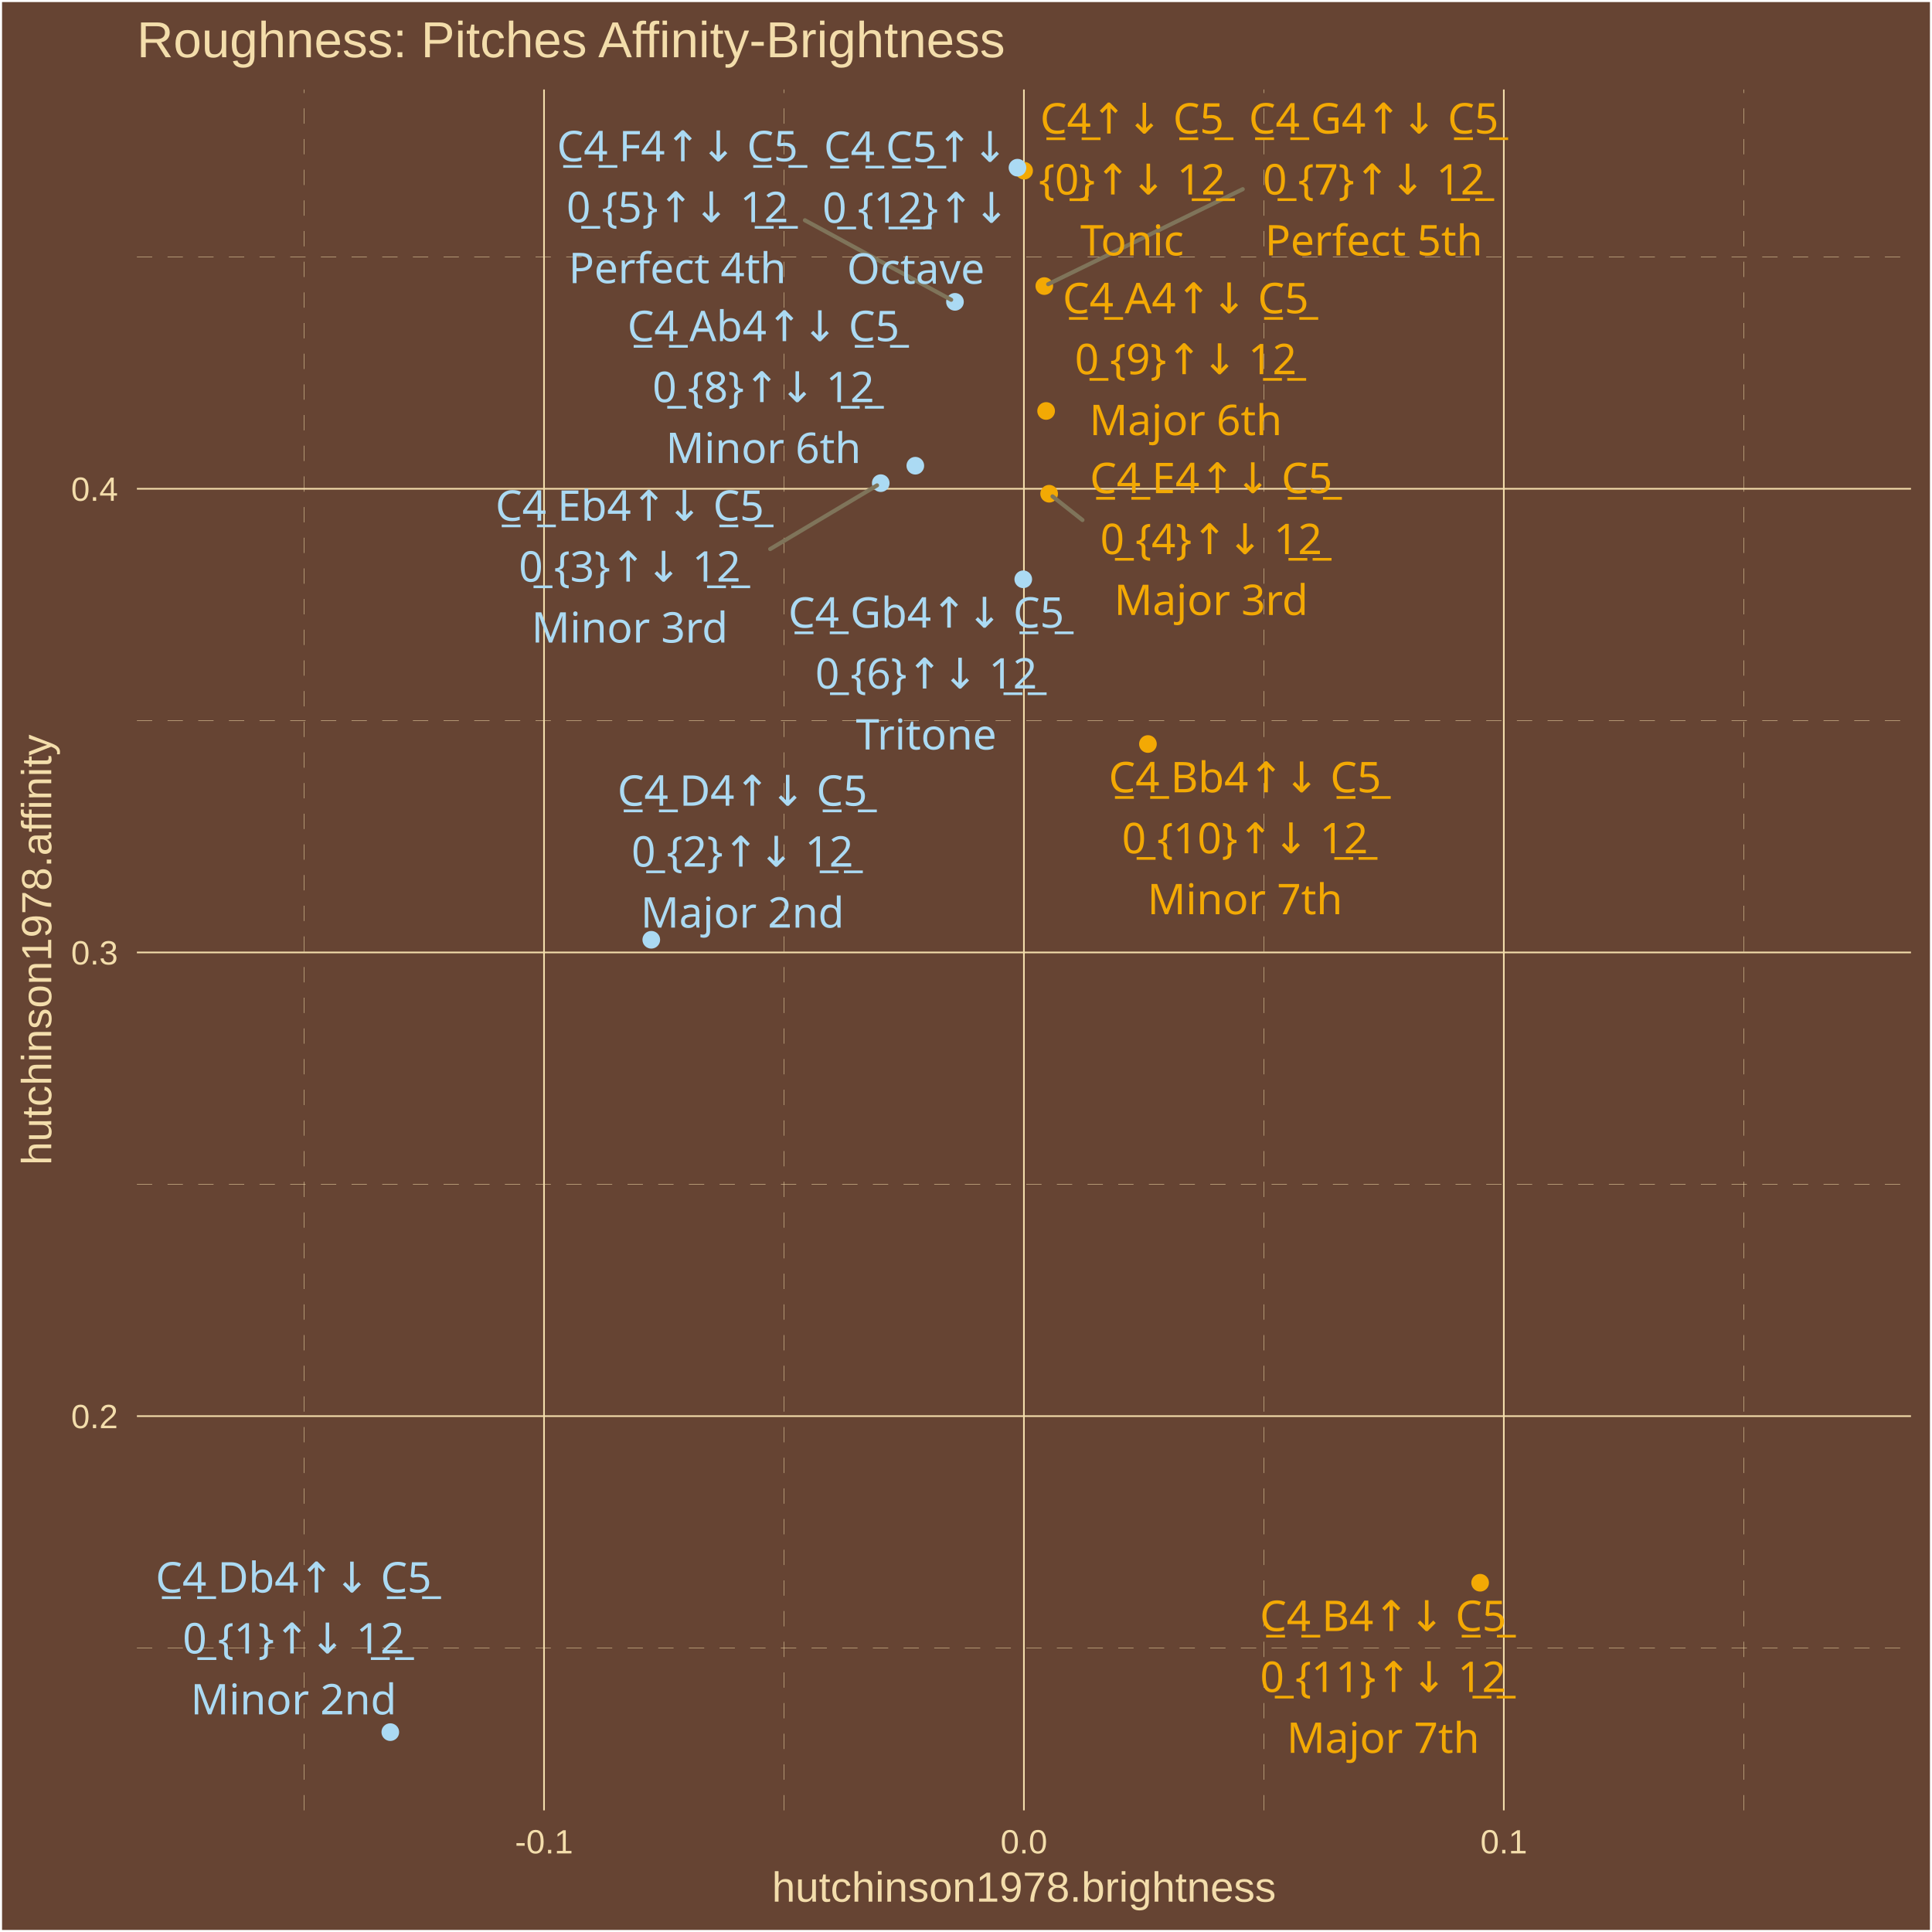
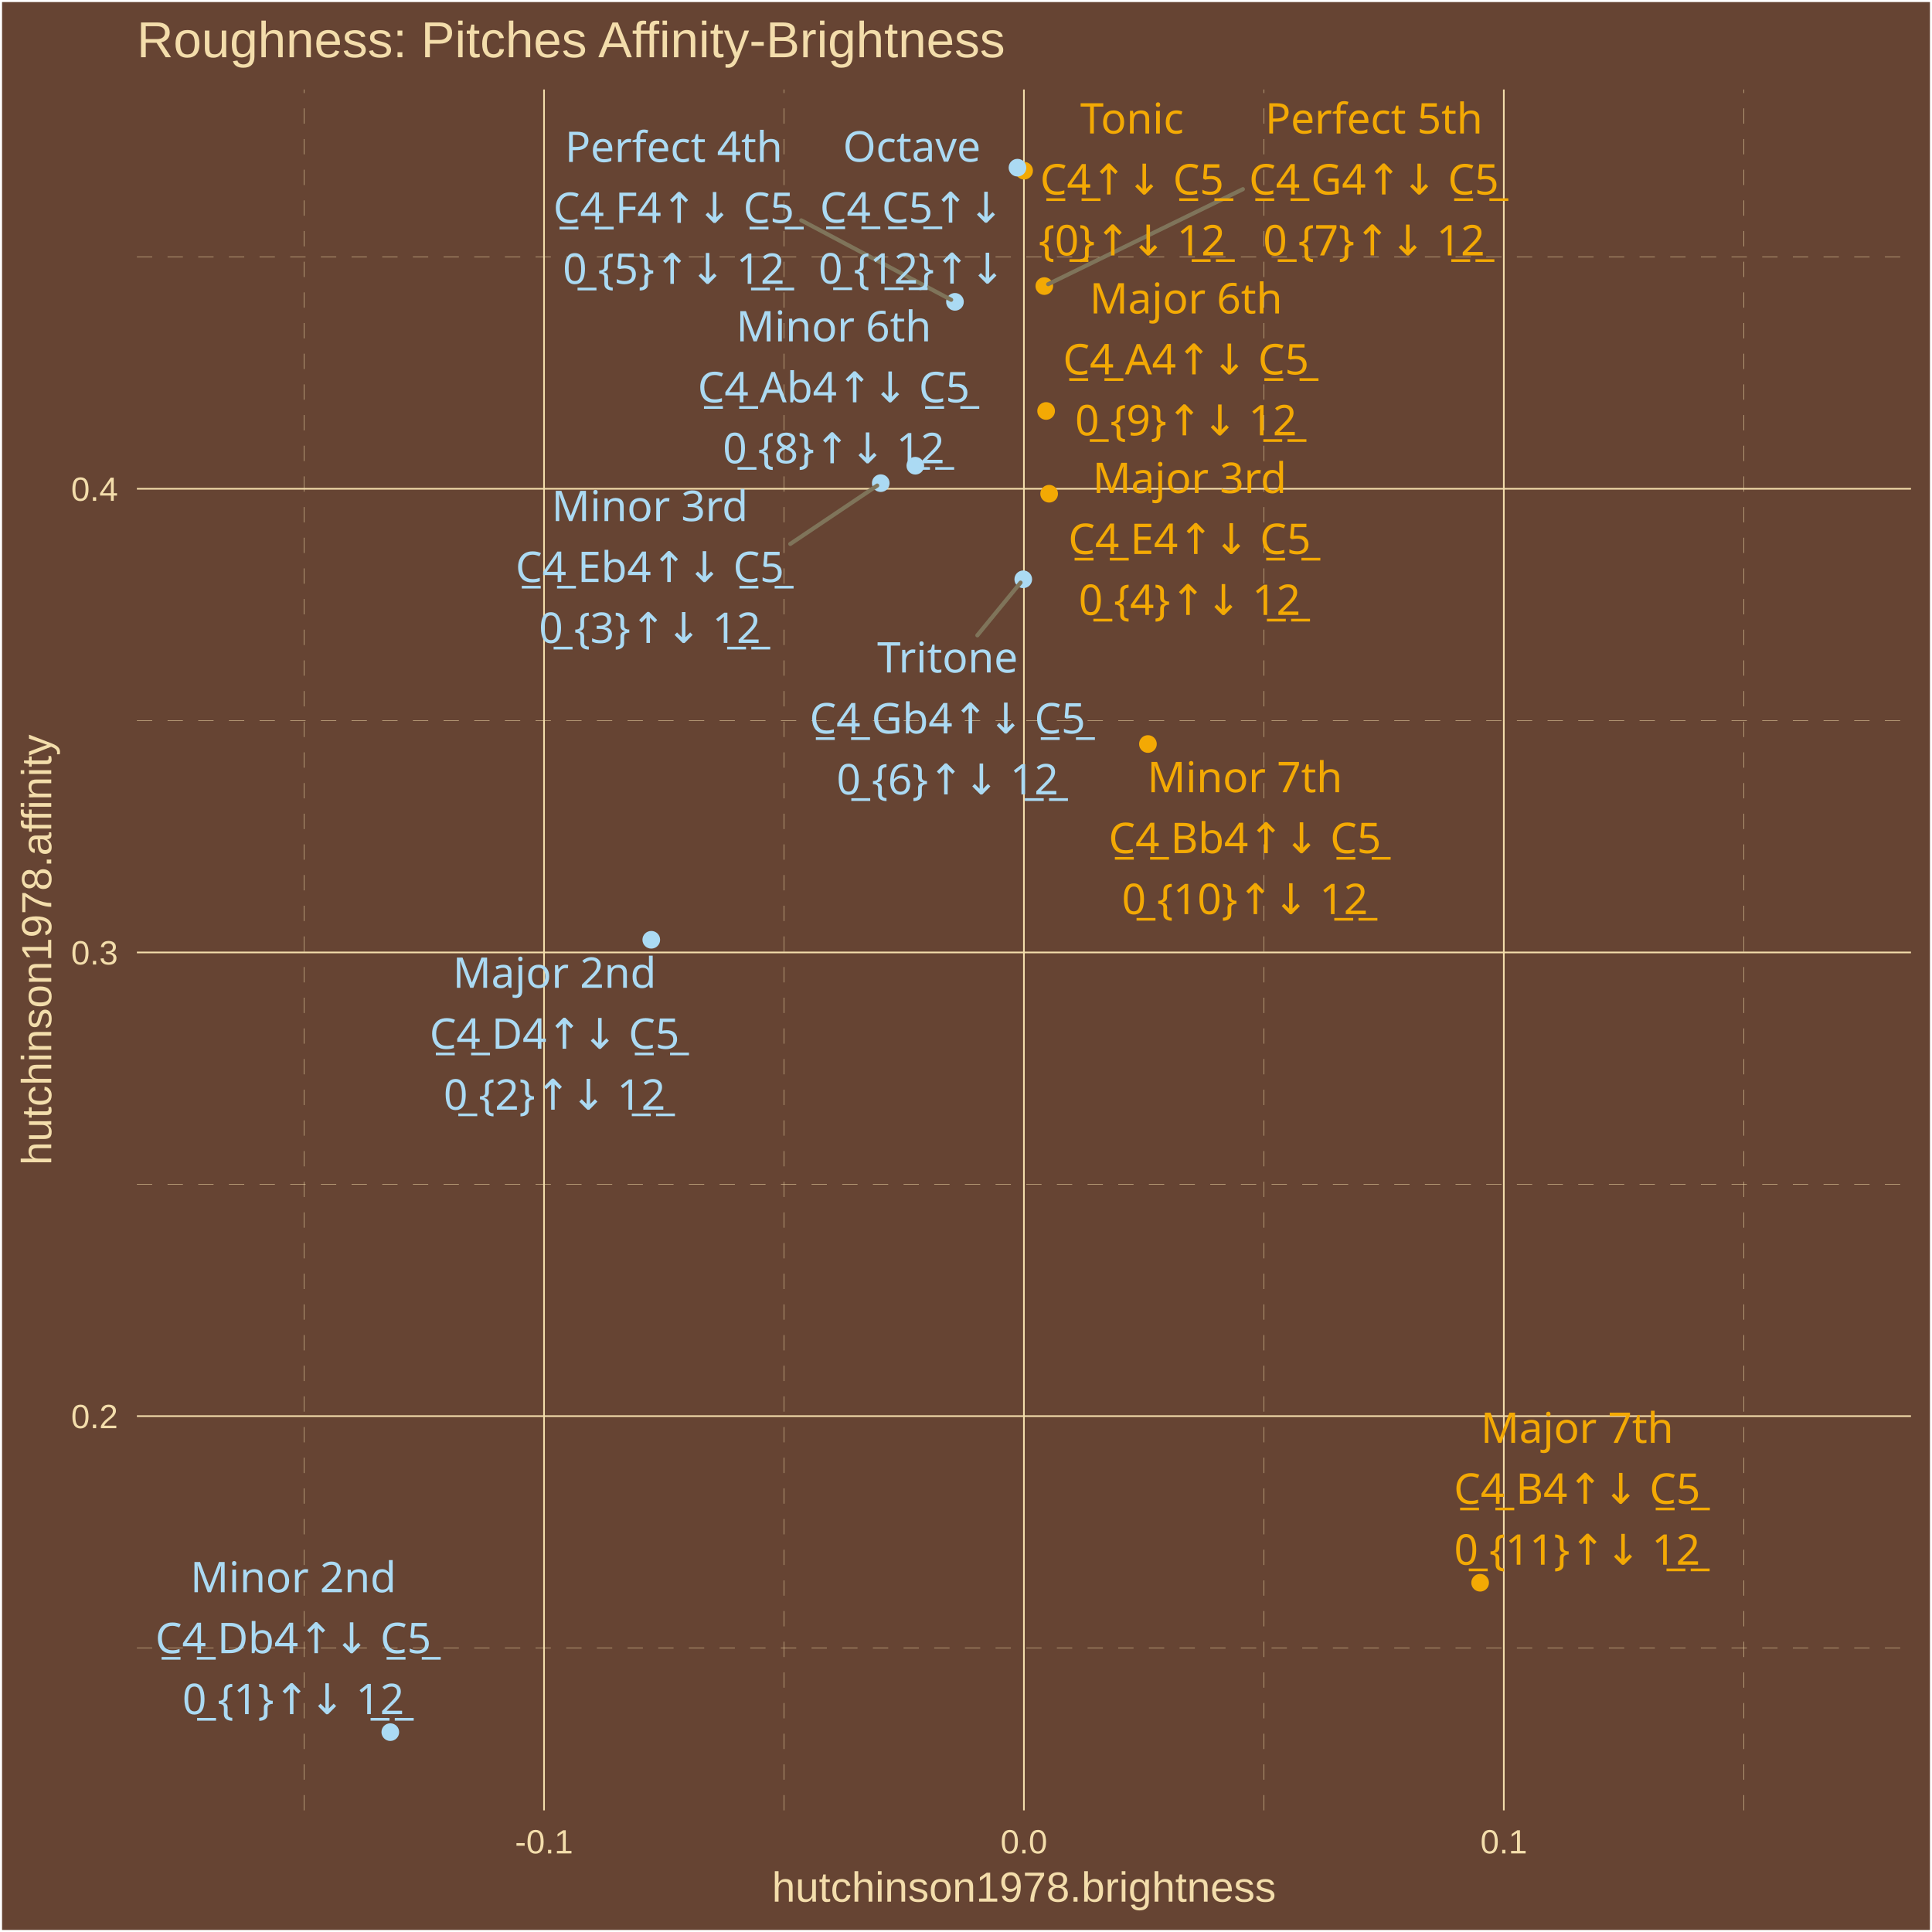
<svg xmlns="http://www.w3.org/2000/svg" class="svglite" width="504.00pt" height="504.00pt" viewBox="0 0 504.00 504.00">
  <defs>
    <style type="text/css">
    .svglite line, .svglite polyline, .svglite polygon, .svglite path, .svglite rect, .svglite circle {
      fill: none;
      stroke: #000000;
      stroke-linecap: round;
      stroke-linejoin: round;
      stroke-miterlimit: 10.00;
    }
    .svglite text {
      white-space: pre;
    }
  </style>
  </defs>
  <rect width="100%" height="100%" style="stroke: none; fill: #664433;" />
  <defs>
    <clipPath id="cpMC4wMHw1MDQuMDB8MC4wMHw1MDQuMDA=">
      <rect x="0.00" y="0.00" width="504.00" height="504.00" />
    </clipPath>
  </defs>
  <g clip-path="url(#cpMC4wMHw1MDQuMDB8MC4wMHw1MDQuMDA=)">
    <rect x="0.00" y="-0" width="504.00" height="504.00" style="stroke-width: 1.07; stroke: #FFFFFF; fill: #664433;" />
  </g>
  <defs>
    <clipPath id="cpMzUuNzF8NDk4LjUyfDIzLjM0fDQ3Mi4yNw==">
      <rect x="35.71" y="23.34" width="462.81" height="448.93" />
    </clipPath>
  </defs>
  <g clip-path="url(#cpMzUuNzF8NDk4LjUyfDIzLjM0fDQ3Mi4yNw==)">
    <rect x="35.71" y="23.34" width="462.81" height="448.93" style="stroke-width: 1.07; stroke: none; fill: #664433;" />
    <polyline points="35.71,429.90 498.52,429.90 " style="stroke-width: 0.11; stroke: #F3DDAB; stroke-dasharray: 4.00,4.00; stroke-linecap: butt;" />
    <polyline points="35.71,308.94 498.52,308.94 " style="stroke-width: 0.11; stroke: #F3DDAB; stroke-dasharray: 4.00,4.00; stroke-linecap: butt;" />
    <polyline points="35.71,187.98 498.52,187.98 " style="stroke-width: 0.11; stroke: #F3DDAB; stroke-dasharray: 4.00,4.00; stroke-linecap: butt;" />
    <polyline points="35.71,67.02 498.52,67.02 " style="stroke-width: 0.11; stroke: #F3DDAB; stroke-dasharray: 4.00,4.00; stroke-linecap: butt;" />
    <polyline points="79.33,472.27 79.33,23.34 " style="stroke-width: 0.11; stroke: #F3DDAB; stroke-dasharray: 4.00,4.00; stroke-linecap: butt;" />
    <polyline points="204.52,472.27 204.52,23.34 " style="stroke-width: 0.11; stroke: #F3DDAB; stroke-dasharray: 4.00,4.00; stroke-linecap: butt;" />
    <polyline points="329.71,472.27 329.71,23.34 " style="stroke-width: 0.11; stroke: #F3DDAB; stroke-dasharray: 4.00,4.00; stroke-linecap: butt;" />
    <polyline points="454.90,472.27 454.90,23.34 " style="stroke-width: 0.11; stroke: #F3DDAB; stroke-dasharray: 4.00,4.00; stroke-linecap: butt;" />
    <polyline points="35.71,369.42 498.52,369.42 " style="stroke-width: 0.43; stroke: #F3DDAB; stroke-linecap: butt;" />
    <polyline points="35.71,248.46 498.52,248.46 " style="stroke-width: 0.43; stroke: #F3DDAB; stroke-linecap: butt;" />
    <polyline points="35.71,127.50 498.52,127.50 " style="stroke-width: 0.43; stroke: #F3DDAB; stroke-linecap: butt;" />
    <polyline points="141.92,472.27 141.92,23.34 " style="stroke-width: 0.43; stroke: #F3DDAB; stroke-linecap: butt;" />
    <polyline points="267.11,472.27 267.11,23.34 " style="stroke-width: 0.43; stroke: #F3DDAB; stroke-linecap: butt;" />
    <polyline points="392.30,472.27 392.30,23.34 " style="stroke-width: 0.43; stroke: #F3DDAB; stroke-linecap: butt;" />
    <circle cx="267.16" cy="44.53" r="1.95" style="stroke-width: 0.71; stroke: #F3A904; fill: #F3A904;" />
    <circle cx="101.82" cy="451.86" r="1.95" style="stroke-width: 0.71; stroke: #ABDAF3; fill: #ABDAF3;" />
    <circle cx="169.90" cy="245.16" r="1.95" style="stroke-width: 0.71; stroke: #ABDAF3; fill: #ABDAF3;" />
    <circle cx="229.76" cy="126.04" r="1.95" style="stroke-width: 0.71; stroke: #ABDAF3; fill: #ABDAF3;" />
    <circle cx="273.69" cy="128.80" r="1.95" style="stroke-width: 0.71; stroke: #F3A904; fill: #F3A904;" />
    <circle cx="249.12" cy="78.74" r="1.95" style="stroke-width: 0.71; stroke: #ABDAF3; fill: #ABDAF3;" />
    <circle cx="266.94" cy="151.12" r="1.95" style="stroke-width: 0.71; stroke: #ABDAF3; fill: #ABDAF3;" />
    <circle cx="272.43" cy="74.63" r="1.95" style="stroke-width: 0.71; stroke: #F3A904; fill: #F3A904;" />
    <circle cx="238.78" cy="121.49" r="1.95" style="stroke-width: 0.71; stroke: #ABDAF3; fill: #ABDAF3;" />
    <circle cx="272.90" cy="107.21" r="1.95" style="stroke-width: 0.71; stroke: #F3A904; fill: #F3A904;" />
    <circle cx="299.46" cy="194.09" r="1.95" style="stroke-width: 0.71; stroke: #F3A904; fill: #F3A904;" />
    <circle cx="386.12" cy="412.89" r="1.95" style="stroke-width: 0.71; stroke: #F3A904; fill: #F3A904;" />
    <circle cx="265.43" cy="43.74" r="1.95" style="stroke-width: 0.71; stroke: #ABDAF3; fill: #ABDAF3;" />
-     <line x1="200.92" y1="143.23" x2="228.79" y2="126.62" style="stroke-width: 1.07; stroke: #7F745A;" />
-     <line x1="282.38" y1="135.66" x2="274.57" y2="129.49" style="stroke-width: 1.07; stroke: #7F745A;" />
-     <line x1="209.98" y1="57.46" x2="248.13" y2="78.20" style="stroke-width: 1.07; stroke: #7F745A;" />
-     <line x1="324.19" y1="49.35" x2="273.44" y2="74.13" style="stroke-width: 1.07; stroke: #7F745A;" />
-     <text x="295.32" y="34.84" text-anchor="middle" style="font-size: 11.04px;fill: #F3A904; font-family: &quot;Arial Unicode MS&quot;;" textLength="46.99px" lengthAdjust="spacingAndGlyphs">C̲4̲↑↓ C̲5̲</text>
-     <text x="295.32" y="50.74" text-anchor="middle" style="font-size: 11.04px;fill: #F3A904; font-family: &quot;Arial Unicode MS&quot;;" textLength="44.57px" lengthAdjust="spacingAndGlyphs">{0̲}↑↓ 1̲2̲</text>
-     <text x="295.32" y="66.63" text-anchor="middle" style="font-size: 11.04px;fill: #F3A904; font-family: &quot;Arial Unicode MS&quot;;" textLength="26.97px" lengthAdjust="spacingAndGlyphs">Tonic</text>
-     <text x="76.59" y="415.43" text-anchor="middle" style="font-size: 11.04px;fill: #ABDAF3; font-family: &quot;Arial Unicode MS&quot;;" textLength="70.29px" lengthAdjust="spacingAndGlyphs">C̲4̲ Db4↑↓ C̲5̲</text>
-     <text x="76.59" y="431.33" text-anchor="middle" style="font-size: 11.04px;fill: #ABDAF3; font-family: &quot;Arial Unicode MS&quot;;" textLength="53.77px" lengthAdjust="spacingAndGlyphs">0̲ {1}↑↓ 1̲2̲</text>
-     <text x="76.59" y="447.23" text-anchor="middle" style="font-size: 11.04px;fill: #ABDAF3; font-family: &quot;Arial Unicode MS&quot;;" textLength="49.05px" lengthAdjust="spacingAndGlyphs">Minor 2nd</text>
-     <text x="193.67" y="210.19" text-anchor="middle" style="font-size: 11.04px;fill: #ABDAF3; font-family: &quot;Arial Unicode MS&quot;;" textLength="64.15px" lengthAdjust="spacingAndGlyphs">C̲4̲ D4↑↓ C̲5̲</text>
-     <text x="193.67" y="226.08" text-anchor="middle" style="font-size: 11.04px;fill: #ABDAF3; font-family: &quot;Arial Unicode MS&quot;;" textLength="53.77px" lengthAdjust="spacingAndGlyphs">0̲ {2}↑↓ 1̲2̲</text>
-     <text x="193.67" y="241.98" text-anchor="middle" style="font-size: 11.04px;fill: #ABDAF3; font-family: &quot;Arial Unicode MS&quot;;" textLength="49.05px" lengthAdjust="spacingAndGlyphs">Major 2nd</text>
-     <text x="164.28" y="135.84" text-anchor="middle" style="font-size: 11.04px;fill: #ABDAF3; font-family: &quot;Arial Unicode MS&quot;;" textLength="69.68px" lengthAdjust="spacingAndGlyphs">C̲4̲ Eb4↑↓ C̲5̲</text>
-     <text x="164.28" y="151.73" text-anchor="middle" style="font-size: 11.04px;fill: #ABDAF3; font-family: &quot;Arial Unicode MS&quot;;" textLength="53.77px" lengthAdjust="spacingAndGlyphs">0̲ {3}↑↓ 1̲2̲</text>
-     <text x="164.28" y="167.63" text-anchor="middle" style="font-size: 11.04px;fill: #ABDAF3; font-family: &quot;Arial Unicode MS&quot;;" textLength="46.58px" lengthAdjust="spacingAndGlyphs">Minor 3rd</text>
-     <text x="315.95" y="128.65" text-anchor="middle" style="font-size: 11.04px;fill: #F3A904; font-family: &quot;Arial Unicode MS&quot;;" textLength="63.55px" lengthAdjust="spacingAndGlyphs">C̲4̲ E4↑↓ C̲5̲</text>
-     <text x="315.95" y="144.55" text-anchor="middle" style="font-size: 11.04px;fill: #F3A904; font-family: &quot;Arial Unicode MS&quot;;" textLength="53.77px" lengthAdjust="spacingAndGlyphs">0̲ {4}↑↓ 1̲2̲</text>
-     <text x="315.95" y="160.44" text-anchor="middle" style="font-size: 11.04px;fill: #F3A904; font-family: &quot;Arial Unicode MS&quot;;" textLength="46.58px" lengthAdjust="spacingAndGlyphs">Major 3rd</text>
-     <text x="176.72" y="42.07" text-anchor="middle" style="font-size: 11.04px;fill: #ABDAF3; font-family: &quot;Arial Unicode MS&quot;;" textLength="62.93px" lengthAdjust="spacingAndGlyphs">C̲4̲ F4↑↓ C̲5̲</text>
-     <text x="176.72" y="57.96" text-anchor="middle" style="font-size: 11.04px;fill: #ABDAF3; font-family: &quot;Arial Unicode MS&quot;;" textLength="53.77px" lengthAdjust="spacingAndGlyphs">0̲ {5}↑↓ 1̲2̲</text>
-     <text x="176.72" y="73.86" text-anchor="middle" style="font-size: 11.04px;fill: #ABDAF3; font-family: &quot;Arial Unicode MS&quot;;" textLength="53.35px" lengthAdjust="spacingAndGlyphs">Perfect 4th</text>
-     <text x="241.62" y="163.73" text-anchor="middle" style="font-size: 11.04px;fill: #ABDAF3; font-family: &quot;Arial Unicode MS&quot;;" textLength="70.91px" lengthAdjust="spacingAndGlyphs">C̲4̲ Gb4↑↓ C̲5̲</text>
-     <text x="241.62" y="179.62" text-anchor="middle" style="font-size: 11.04px;fill: #ABDAF3; font-family: &quot;Arial Unicode MS&quot;;" textLength="53.77px" lengthAdjust="spacingAndGlyphs">0̲ {6}↑↓ 1̲2̲</text>
-     <text x="241.62" y="195.52" text-anchor="middle" style="font-size: 11.04px;fill: #ABDAF3; font-family: &quot;Arial Unicode MS&quot;;" textLength="34.33px" lengthAdjust="spacingAndGlyphs">Tritone</text>
-     <text x="358.37" y="34.83" text-anchor="middle" style="font-size: 11.04px;fill: #F3A904; font-family: &quot;Arial Unicode MS&quot;;" textLength="64.77px" lengthAdjust="spacingAndGlyphs">C̲4̲ G4↑↓ C̲5̲</text>
-     <text x="358.37" y="50.73" text-anchor="middle" style="font-size: 11.04px;fill: #F3A904; font-family: &quot;Arial Unicode MS&quot;;" textLength="53.77px" lengthAdjust="spacingAndGlyphs">0̲ {7}↑↓ 1̲2̲</text>
-     <text x="358.37" y="66.63" text-anchor="middle" style="font-size: 11.04px;fill: #F3A904; font-family: &quot;Arial Unicode MS&quot;;" textLength="53.35px" lengthAdjust="spacingAndGlyphs">Perfect 5th</text>
-     <text x="199.16" y="89.00" text-anchor="middle" style="font-size: 11.04px;fill: #ABDAF3; font-family: &quot;Arial Unicode MS&quot;;" textLength="69.68px" lengthAdjust="spacingAndGlyphs">C̲4̲ Ab4↑↓ C̲5̲</text>
-     <text x="199.16" y="104.90" text-anchor="middle" style="font-size: 11.04px;fill: #ABDAF3; font-family: &quot;Arial Unicode MS&quot;;" textLength="53.77px" lengthAdjust="spacingAndGlyphs">0̲ {8}↑↓ 1̲2̲</text>
-     <text x="199.16" y="120.79" text-anchor="middle" style="font-size: 11.04px;fill: #ABDAF3; font-family: &quot;Arial Unicode MS&quot;;" textLength="45.98px" lengthAdjust="spacingAndGlyphs">Minor 6th</text>
-     <text x="309.32" y="81.72" text-anchor="middle" style="font-size: 11.04px;fill: #F3A904; font-family: &quot;Arial Unicode MS&quot;;" textLength="63.55px" lengthAdjust="spacingAndGlyphs">C̲4̲ A4↑↓ C̲5̲</text>
-     <text x="309.32" y="97.62" text-anchor="middle" style="font-size: 11.04px;fill: #F3A904; font-family: &quot;Arial Unicode MS&quot;;" textLength="53.77px" lengthAdjust="spacingAndGlyphs">0̲ {9}↑↓ 1̲2̲</text>
-     <text x="309.32" y="113.51" text-anchor="middle" style="font-size: 11.04px;fill: #F3A904; font-family: &quot;Arial Unicode MS&quot;;" textLength="45.98px" lengthAdjust="spacingAndGlyphs">Major 6th</text>
-     <text x="324.77" y="206.69" text-anchor="middle" style="font-size: 11.04px;fill: #F3A904; font-family: &quot;Arial Unicode MS&quot;;" textLength="69.68px" lengthAdjust="spacingAndGlyphs">C̲4̲ Bb4↑↓ C̲5̲</text>
-     <text x="324.77" y="222.59" text-anchor="middle" style="font-size: 11.04px;fill: #F3A904; font-family: &quot;Arial Unicode MS&quot;;" textLength="59.90px" lengthAdjust="spacingAndGlyphs">0̲ {10}↑↓ 1̲2̲</text>
-     <text x="324.77" y="238.49" text-anchor="middle" style="font-size: 11.04px;fill: #F3A904; font-family: &quot;Arial Unicode MS&quot;;" textLength="45.98px" lengthAdjust="spacingAndGlyphs">Minor 7th</text>
-     <text x="360.81" y="425.48" text-anchor="middle" style="font-size: 11.04px;fill: #F3A904; font-family: &quot;Arial Unicode MS&quot;;" textLength="63.55px" lengthAdjust="spacingAndGlyphs">C̲4̲ B4↑↓ C̲5̲</text>
-     <text x="360.81" y="441.38" text-anchor="middle" style="font-size: 11.04px;fill: #F3A904; font-family: &quot;Arial Unicode MS&quot;;" textLength="59.90px" lengthAdjust="spacingAndGlyphs">0̲ {11}↑↓ 1̲2̲</text>
-     <text x="360.81" y="457.27" text-anchor="middle" style="font-size: 11.04px;fill: #F3A904; font-family: &quot;Arial Unicode MS&quot;;" textLength="45.98px" lengthAdjust="spacingAndGlyphs">Major 7th</text>
-     <text x="238.90" y="42.23" text-anchor="middle" style="font-size: 11.04px;fill: #ABDAF3; font-family: &quot;Arial Unicode MS&quot;;" textLength="46.99px" lengthAdjust="spacingAndGlyphs">C̲4̲ C̲5̲↑↓</text>
-     <text x="238.90" y="58.12" text-anchor="middle" style="font-size: 11.04px;fill: #ABDAF3; font-family: &quot;Arial Unicode MS&quot;;" textLength="44.57px" lengthAdjust="spacingAndGlyphs">0̲ {1̲2̲}↑↓</text>
-     <text x="238.90" y="74.02" text-anchor="middle" style="font-size: 11.04px;fill: #ABDAF3; font-family: &quot;Arial Unicode MS&quot;;" textLength="34.95px" lengthAdjust="spacingAndGlyphs">Octave</text>
+     <line x1="206.16" y1="141.90" x2="228.83" y2="126.67" style="stroke-width: 1.07; stroke: #7F745A;" />
+     <line x1="209.03" y1="57.48" x2="248.13" y2="78.21" style="stroke-width: 1.07; stroke: #7F745A;" />
+     <line x1="254.96" y1="165.74" x2="266.23" y2="151.99" style="stroke-width: 1.07; stroke: #7F745A;" />
+     <line x1="324.23" y1="49.35" x2="273.44" y2="74.13" style="stroke-width: 1.07; stroke: #7F745A;" />
+     <text x="295.30" y="34.83" text-anchor="middle" style="font-size: 11.04px;fill: #F3A904; font-family: &quot;Arial Unicode MS&quot;;" textLength="26.97px" lengthAdjust="spacingAndGlyphs">Tonic</text>
+     <text x="295.30" y="50.73" text-anchor="middle" style="font-size: 11.04px;fill: #F3A904; font-family: &quot;Arial Unicode MS&quot;;" textLength="46.99px" lengthAdjust="spacingAndGlyphs">C̲4̲↑↓ C̲5̲</text>
+     <text x="295.30" y="66.63" text-anchor="middle" style="font-size: 11.04px;fill: #F3A904; font-family: &quot;Arial Unicode MS&quot;;" textLength="44.57px" lengthAdjust="spacingAndGlyphs">{0̲}↑↓ 1̲2̲</text>
+     <text x="76.51" y="415.37" text-anchor="middle" style="font-size: 11.04px;fill: #ABDAF3; font-family: &quot;Arial Unicode MS&quot;;" textLength="49.05px" lengthAdjust="spacingAndGlyphs">Minor 2nd</text>
+     <text x="76.51" y="431.26" text-anchor="middle" style="font-size: 11.04px;fill: #ABDAF3; font-family: &quot;Arial Unicode MS&quot;;" textLength="70.29px" lengthAdjust="spacingAndGlyphs">C̲4̲ Db4↑↓ C̲5̲</text>
+     <text x="76.51" y="447.16" text-anchor="middle" style="font-size: 11.04px;fill: #ABDAF3; font-family: &quot;Arial Unicode MS&quot;;" textLength="53.77px" lengthAdjust="spacingAndGlyphs">0̲ {1}↑↓ 1̲2̲</text>
+     <text x="144.66" y="257.69" text-anchor="middle" style="font-size: 11.04px;fill: #ABDAF3; font-family: &quot;Arial Unicode MS&quot;;" textLength="49.05px" lengthAdjust="spacingAndGlyphs">Major 2nd</text>
+     <text x="144.66" y="273.59" text-anchor="middle" style="font-size: 11.04px;fill: #ABDAF3; font-family: &quot;Arial Unicode MS&quot;;" textLength="64.15px" lengthAdjust="spacingAndGlyphs">C̲4̲ D4↑↓ C̲5̲</text>
+     <text x="144.66" y="289.48" text-anchor="middle" style="font-size: 11.04px;fill: #ABDAF3; font-family: &quot;Arial Unicode MS&quot;;" textLength="53.77px" lengthAdjust="spacingAndGlyphs">0̲ {2}↑↓ 1̲2̲</text>
+     <text x="169.52" y="135.93" text-anchor="middle" style="font-size: 11.04px;fill: #ABDAF3; font-family: &quot;Arial Unicode MS&quot;;" textLength="46.58px" lengthAdjust="spacingAndGlyphs">Minor 3rd</text>
+     <text x="169.52" y="151.83" text-anchor="middle" style="font-size: 11.04px;fill: #ABDAF3; font-family: &quot;Arial Unicode MS&quot;;" textLength="69.68px" lengthAdjust="spacingAndGlyphs">C̲4̲ Eb4↑↓ C̲5̲</text>
+     <text x="169.52" y="167.72" text-anchor="middle" style="font-size: 11.04px;fill: #ABDAF3; font-family: &quot;Arial Unicode MS&quot;;" textLength="53.77px" lengthAdjust="spacingAndGlyphs">0̲ {3}↑↓ 1̲2̲</text>
+     <text x="310.33" y="128.62" text-anchor="middle" style="font-size: 11.04px;fill: #F3A904; font-family: &quot;Arial Unicode MS&quot;;" textLength="46.58px" lengthAdjust="spacingAndGlyphs">Major 3rd</text>
+     <text x="310.33" y="144.52" text-anchor="middle" style="font-size: 11.04px;fill: #F3A904; font-family: &quot;Arial Unicode MS&quot;;" textLength="63.55px" lengthAdjust="spacingAndGlyphs">C̲4̲ E4↑↓ C̲5̲</text>
+     <text x="310.33" y="160.42" text-anchor="middle" style="font-size: 11.04px;fill: #F3A904; font-family: &quot;Arial Unicode MS&quot;;" textLength="53.77px" lengthAdjust="spacingAndGlyphs">0̲ {4}↑↓ 1̲2̲</text>
+     <text x="175.76" y="42.25" text-anchor="middle" style="font-size: 11.04px;fill: #ABDAF3; font-family: &quot;Arial Unicode MS&quot;;" textLength="53.35px" lengthAdjust="spacingAndGlyphs">Perfect 4th</text>
+     <text x="175.76" y="58.14" text-anchor="middle" style="font-size: 11.04px;fill: #ABDAF3; font-family: &quot;Arial Unicode MS&quot;;" textLength="62.93px" lengthAdjust="spacingAndGlyphs">C̲4̲ F4↑↓ C̲5̲</text>
+     <text x="175.76" y="74.04" text-anchor="middle" style="font-size: 11.04px;fill: #ABDAF3; font-family: &quot;Arial Unicode MS&quot;;" textLength="53.77px" lengthAdjust="spacingAndGlyphs">0̲ {5}↑↓ 1̲2̲</text>
+     <text x="247.18" y="175.44" text-anchor="middle" style="font-size: 11.04px;fill: #ABDAF3; font-family: &quot;Arial Unicode MS&quot;;" textLength="34.33px" lengthAdjust="spacingAndGlyphs">Tritone</text>
+     <text x="247.18" y="191.33" text-anchor="middle" style="font-size: 11.04px;fill: #ABDAF3; font-family: &quot;Arial Unicode MS&quot;;" textLength="70.91px" lengthAdjust="spacingAndGlyphs">C̲4̲ Gb4↑↓ C̲5̲</text>
+     <text x="247.18" y="207.23" text-anchor="middle" style="font-size: 11.04px;fill: #ABDAF3; font-family: &quot;Arial Unicode MS&quot;;" textLength="53.77px" lengthAdjust="spacingAndGlyphs">0̲ {6}↑↓ 1̲2̲</text>
+     <text x="358.42" y="34.83" text-anchor="middle" style="font-size: 11.04px;fill: #F3A904; font-family: &quot;Arial Unicode MS&quot;;" textLength="53.35px" lengthAdjust="spacingAndGlyphs">Perfect 5th</text>
+     <text x="358.42" y="50.73" text-anchor="middle" style="font-size: 11.04px;fill: #F3A904; font-family: &quot;Arial Unicode MS&quot;;" textLength="64.77px" lengthAdjust="spacingAndGlyphs">C̲4̲ G4↑↓ C̲5̲</text>
+     <text x="358.42" y="66.63" text-anchor="middle" style="font-size: 11.04px;fill: #F3A904; font-family: &quot;Arial Unicode MS&quot;;" textLength="53.77px" lengthAdjust="spacingAndGlyphs">0̲ {7}↑↓ 1̲2̲</text>
+     <text x="217.50" y="89.05" text-anchor="middle" style="font-size: 11.04px;fill: #ABDAF3; font-family: &quot;Arial Unicode MS&quot;;" textLength="45.98px" lengthAdjust="spacingAndGlyphs">Minor 6th</text>
+     <text x="217.50" y="104.95" text-anchor="middle" style="font-size: 11.04px;fill: #ABDAF3; font-family: &quot;Arial Unicode MS&quot;;" textLength="69.68px" lengthAdjust="spacingAndGlyphs">C̲4̲ Ab4↑↓ C̲5̲</text>
+     <text x="217.50" y="120.85" text-anchor="middle" style="font-size: 11.04px;fill: #ABDAF3; font-family: &quot;Arial Unicode MS&quot;;" textLength="53.77px" lengthAdjust="spacingAndGlyphs">0̲ {8}↑↓ 1̲2̲</text>
+     <text x="309.39" y="81.77" text-anchor="middle" style="font-size: 11.04px;fill: #F3A904; font-family: &quot;Arial Unicode MS&quot;;" textLength="45.98px" lengthAdjust="spacingAndGlyphs">Major 6th</text>
+     <text x="309.39" y="97.67" text-anchor="middle" style="font-size: 11.04px;fill: #F3A904; font-family: &quot;Arial Unicode MS&quot;;" textLength="63.55px" lengthAdjust="spacingAndGlyphs">C̲4̲ A4↑↓ C̲5̲</text>
+     <text x="309.39" y="113.57" text-anchor="middle" style="font-size: 11.04px;fill: #F3A904; font-family: &quot;Arial Unicode MS&quot;;" textLength="53.77px" lengthAdjust="spacingAndGlyphs">0̲ {9}↑↓ 1̲2̲</text>
+     <text x="324.75" y="206.66" text-anchor="middle" style="font-size: 11.04px;fill: #F3A904; font-family: &quot;Arial Unicode MS&quot;;" textLength="45.98px" lengthAdjust="spacingAndGlyphs">Minor 7th</text>
+     <text x="324.75" y="222.56" text-anchor="middle" style="font-size: 11.04px;fill: #F3A904; font-family: &quot;Arial Unicode MS&quot;;" textLength="69.68px" lengthAdjust="spacingAndGlyphs">C̲4̲ Bb4↑↓ C̲5̲</text>
+     <text x="324.75" y="238.46" text-anchor="middle" style="font-size: 11.04px;fill: #F3A904; font-family: &quot;Arial Unicode MS&quot;;" textLength="59.90px" lengthAdjust="spacingAndGlyphs">0̲ {10}↑↓ 1̲2̲</text>
+     <text x="411.42" y="376.40" text-anchor="middle" style="font-size: 11.04px;fill: #F3A904; font-family: &quot;Arial Unicode MS&quot;;" textLength="45.98px" lengthAdjust="spacingAndGlyphs">Major 7th</text>
+     <text x="411.42" y="392.29" text-anchor="middle" style="font-size: 11.04px;fill: #F3A904; font-family: &quot;Arial Unicode MS&quot;;" textLength="63.55px" lengthAdjust="spacingAndGlyphs">C̲4̲ B4↑↓ C̲5̲</text>
+     <text x="411.42" y="408.19" text-anchor="middle" style="font-size: 11.04px;fill: #F3A904; font-family: &quot;Arial Unicode MS&quot;;" textLength="59.90px" lengthAdjust="spacingAndGlyphs">0̲ {11}↑↓ 1̲2̲</text>
+     <text x="237.86" y="42.17" text-anchor="middle" style="font-size: 11.04px;fill: #ABDAF3; font-family: &quot;Arial Unicode MS&quot;;" textLength="34.95px" lengthAdjust="spacingAndGlyphs">Octave</text>
+     <text x="237.86" y="58.07" text-anchor="middle" style="font-size: 11.04px;fill: #ABDAF3; font-family: &quot;Arial Unicode MS&quot;;" textLength="46.99px" lengthAdjust="spacingAndGlyphs">C̲4̲ C̲5̲↑↓</text>
+     <text x="237.86" y="73.97" text-anchor="middle" style="font-size: 11.04px;fill: #ABDAF3; font-family: &quot;Arial Unicode MS&quot;;" textLength="44.57px" lengthAdjust="spacingAndGlyphs">0̲ {1̲2̲}↑↓</text>
  </g>
  <g clip-path="url(#cpMC4wMHw1MDQuMDB8MC4wMHw1MDQuMDA=)">
    <text x="30.78" y="372.57" text-anchor="end" style="font-size: 8.80px;fill: #F3DDAB; font-family: &quot;Arial&quot;;" textLength="12.23px" lengthAdjust="spacingAndGlyphs">0.2</text>
    <text x="30.78" y="251.61" text-anchor="end" style="font-size: 8.80px;fill: #F3DDAB; font-family: &quot;Arial&quot;;" textLength="12.23px" lengthAdjust="spacingAndGlyphs">0.3</text>
    <text x="30.78" y="130.65" text-anchor="end" style="font-size: 8.80px;fill: #F3DDAB; font-family: &quot;Arial&quot;;" textLength="12.23px" lengthAdjust="spacingAndGlyphs">0.4</text>
    <text x="141.92" y="483.50" text-anchor="middle" style="font-size: 8.80px;fill: #F3DDAB; font-family: &quot;Arial&quot;;" textLength="15.16px" lengthAdjust="spacingAndGlyphs">-0.1</text>
    <text x="267.11" y="483.50" text-anchor="middle" style="font-size: 8.80px;fill: #F3DDAB; font-family: &quot;Arial&quot;;" textLength="12.23px" lengthAdjust="spacingAndGlyphs">0.0</text>
    <text x="392.30" y="483.50" text-anchor="middle" style="font-size: 8.80px;fill: #F3DDAB; font-family: &quot;Arial&quot;;" textLength="12.23px" lengthAdjust="spacingAndGlyphs">0.1</text>
    <text x="267.11" y="496.09" text-anchor="middle" style="font-size: 11.00px;fill: #F3DDAB; font-family: &quot;Arial&quot;;" textLength="131.51px" lengthAdjust="spacingAndGlyphs">hutchinson1978.brightness</text>
    <text transform="translate(13.37,247.80) rotate(-90)" text-anchor="middle" style="font-size: 11.00px;fill: #F3DDAB; font-family: &quot;Arial&quot;;" textLength="112.53px" lengthAdjust="spacingAndGlyphs">hutchinson1978.affinity</text>
    <text x="35.71" y="14.94" style="font-size: 13.20px;fill: #F3DDAB; font-family: &quot;Arial&quot;;" textLength="227.29px" lengthAdjust="spacingAndGlyphs">Roughness: Pitches Affinity-Brightness</text>
  </g>
</svg>
